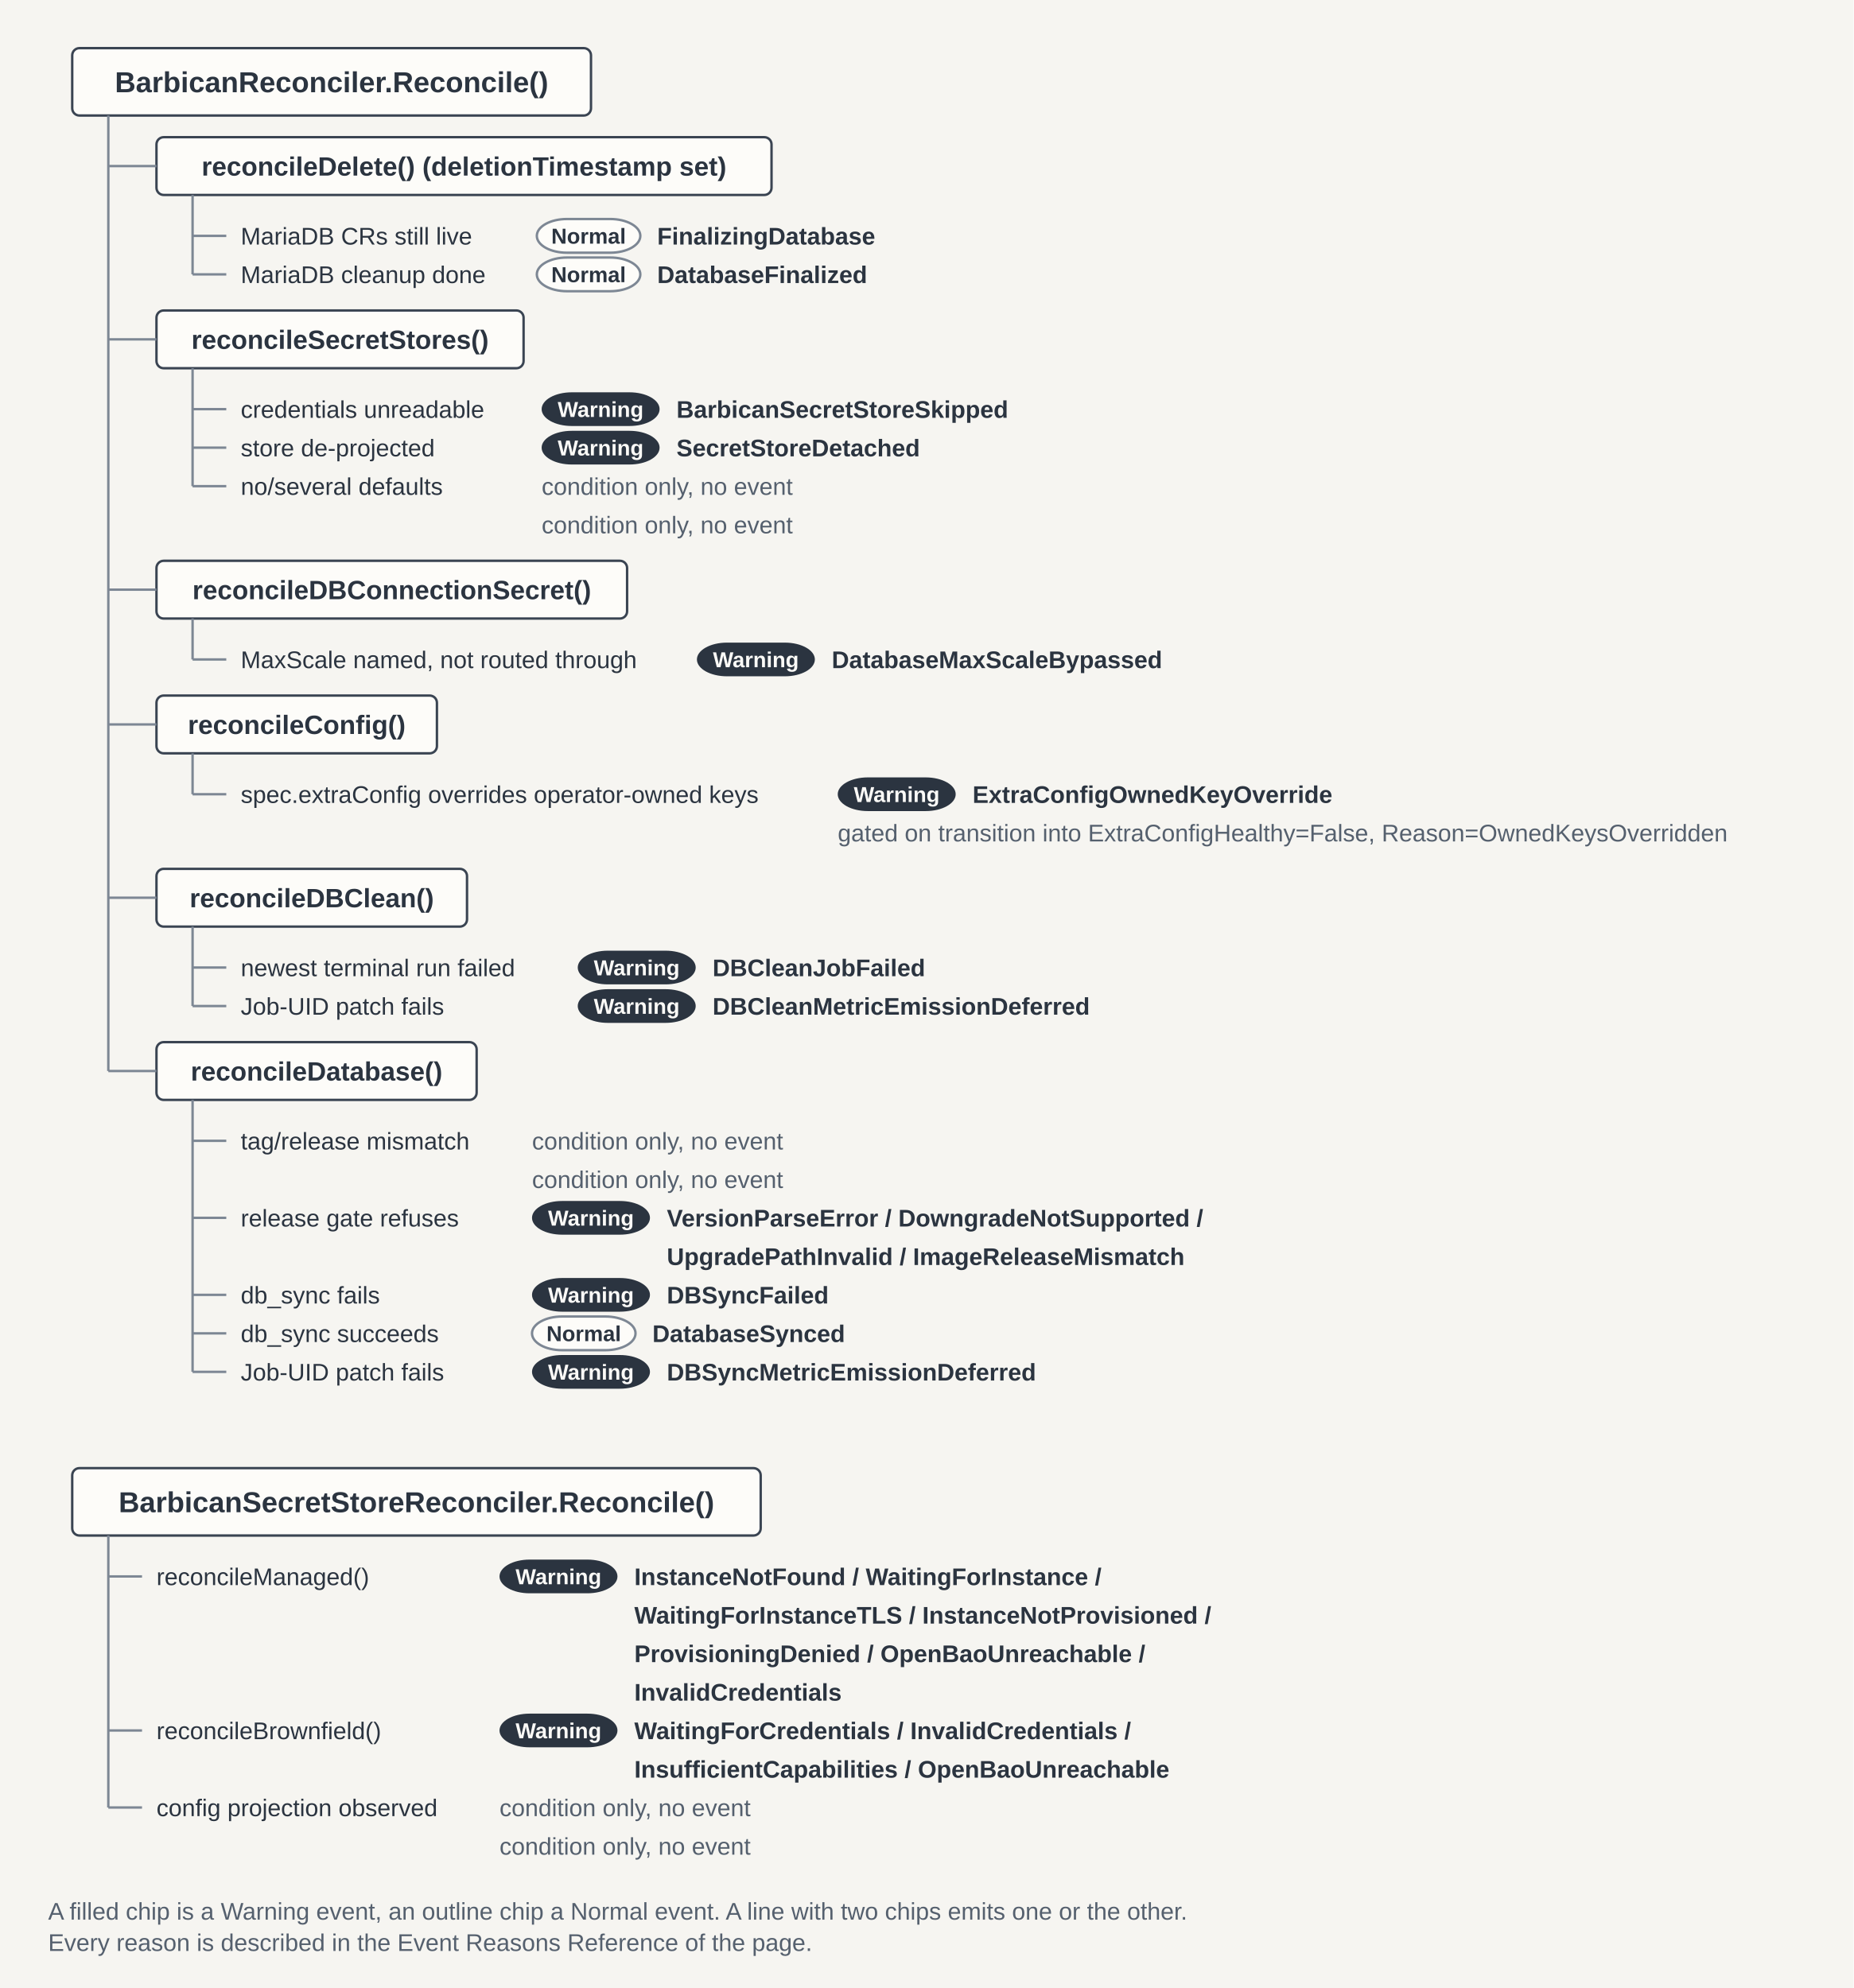
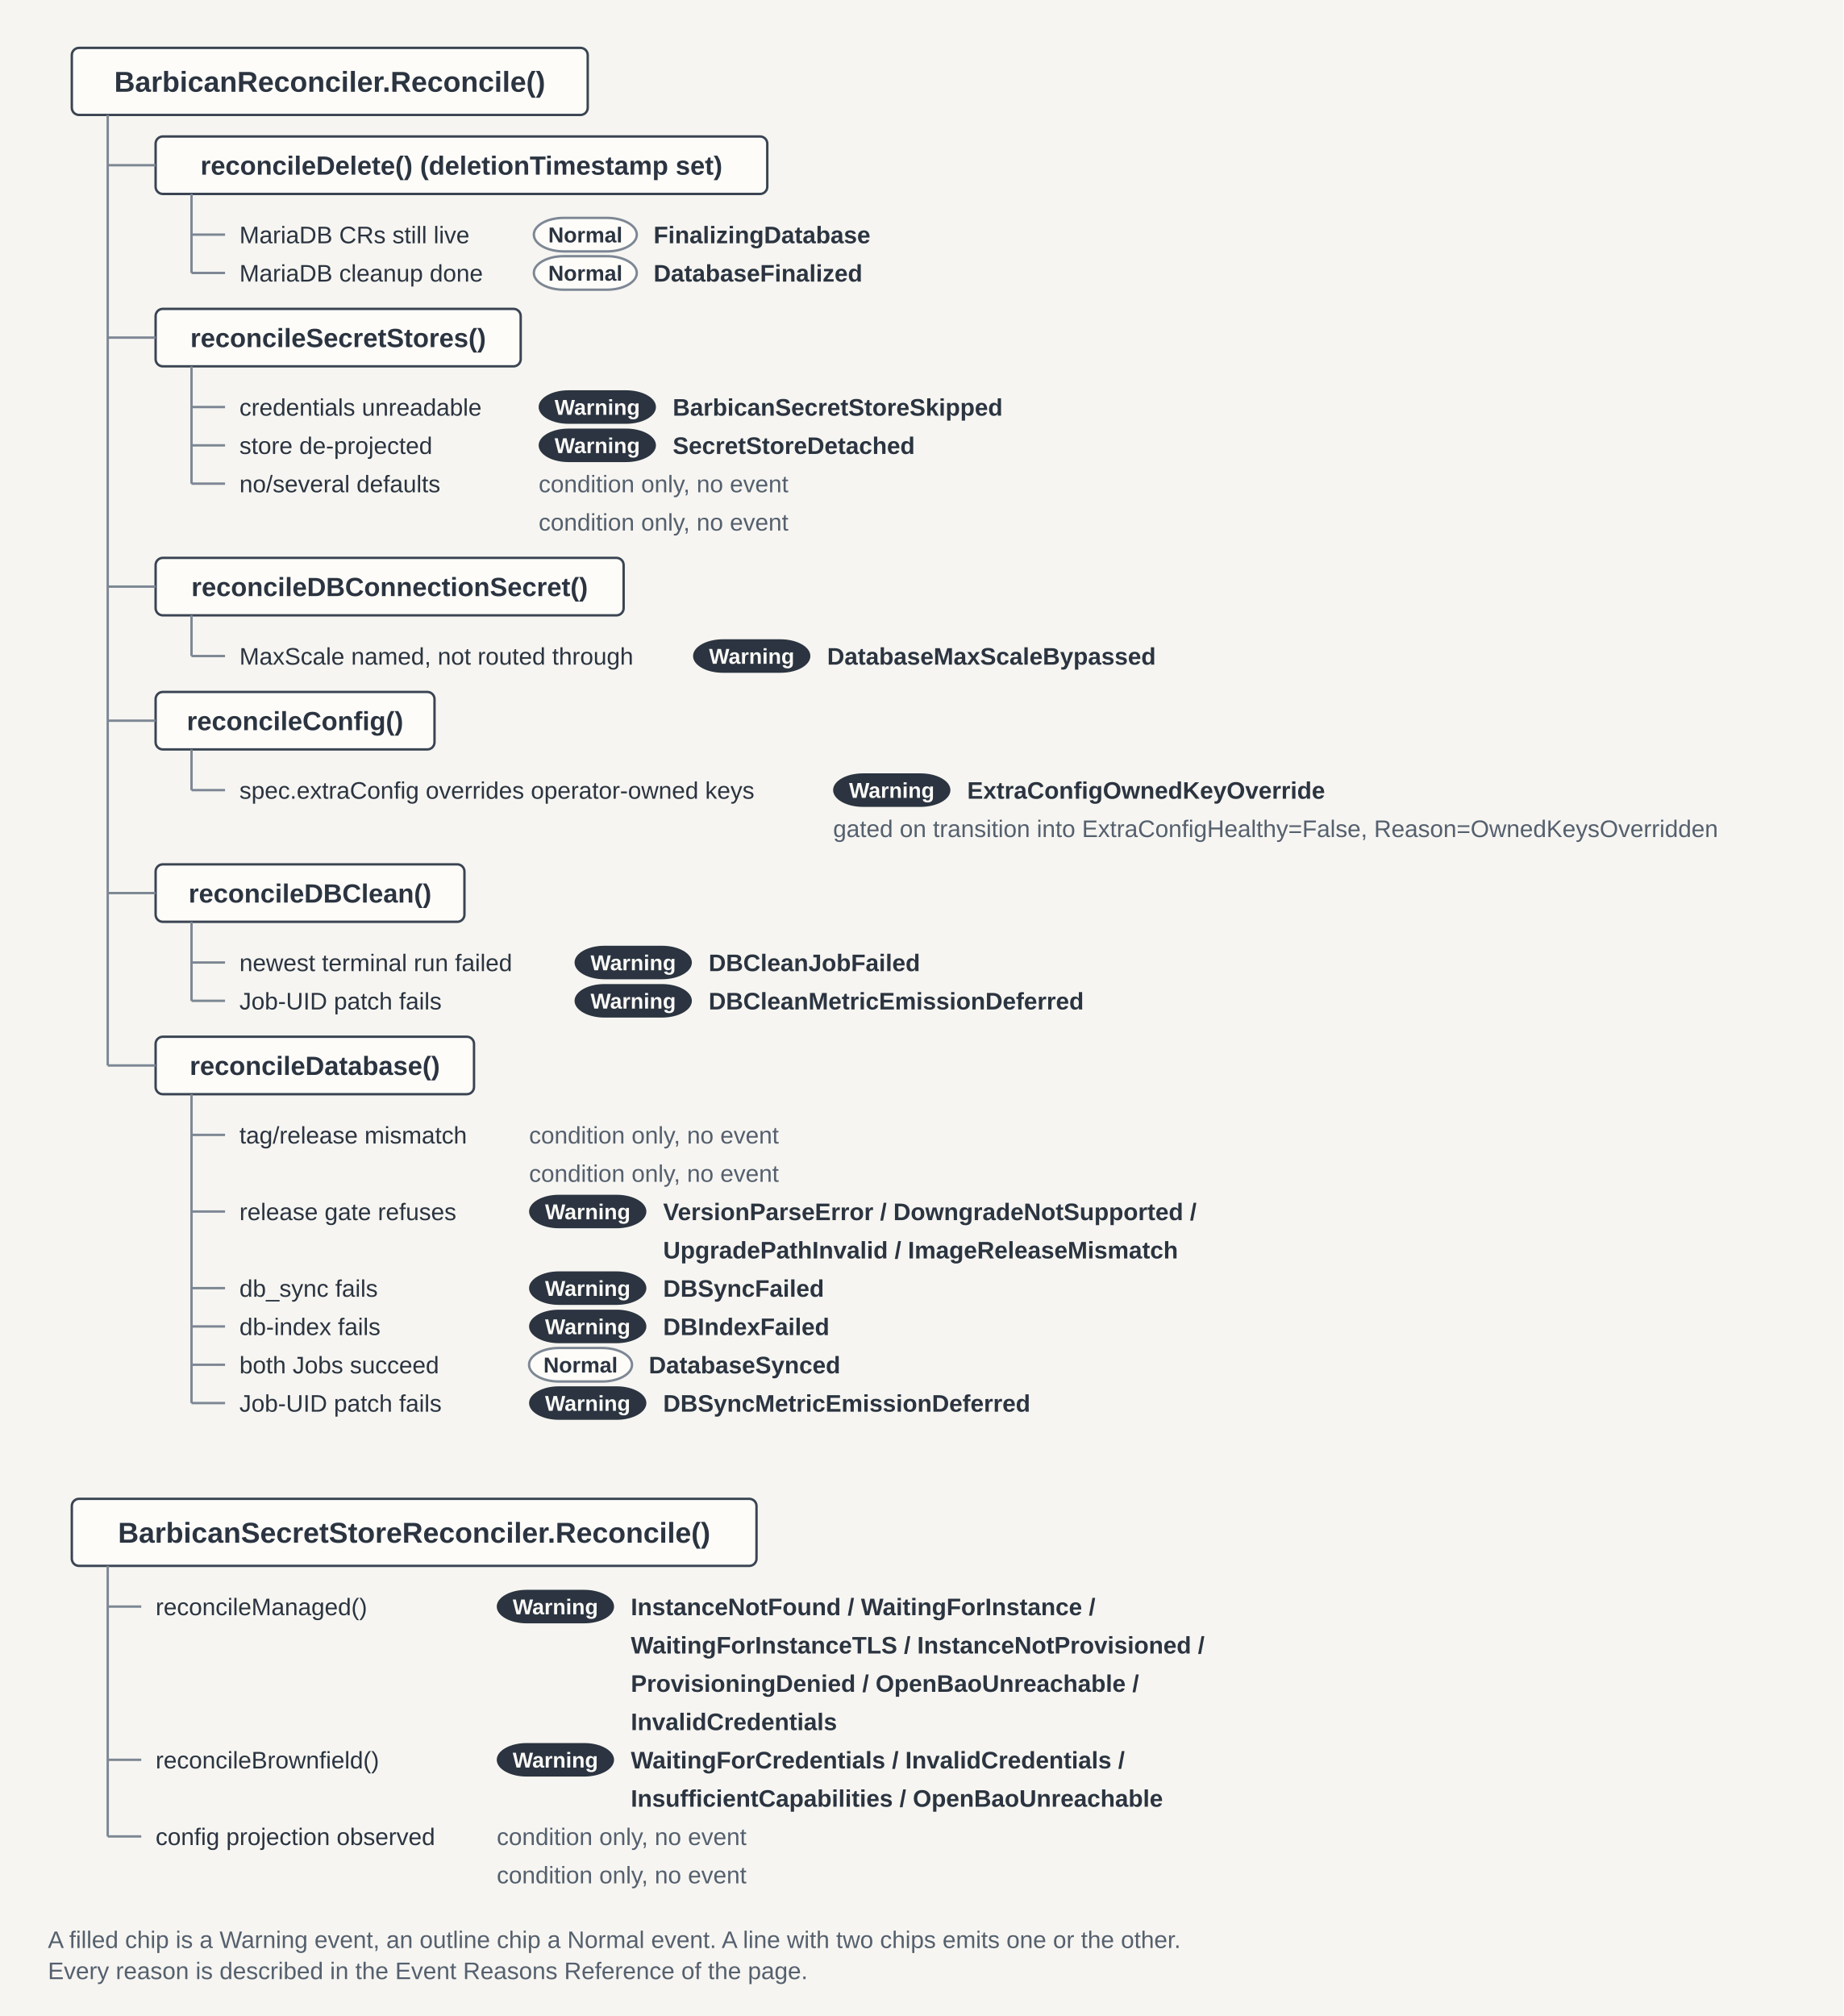
- <svg xmlns="http://www.w3.org/2000/svg" width="1540" height="1652" viewBox="0 0 1540 1652" font-family="'IBM Plex Sans', Arial, Helvetica, sans-serif" role="img" aria-label="Event flow of the Barbican operator">
-   <rect width="1540" height="1652" fill="#F6F5F1" />
+ <svg xmlns="http://www.w3.org/2000/svg" width="1540" height="1684" viewBox="0 0 1540 1684" font-family="'IBM Plex Sans', Arial, Helvetica, sans-serif" role="img" aria-label="Event flow of the Barbican operator">
+   <rect width="1540" height="1684" fill="#F6F5F1" />
  <rect x="60" y="40" width="431" height="56" rx="6" fill="#FDFCF9" stroke="#3A4452" stroke-width="2" />
  <text x="275.5" y="76.64" font-size="24" font-weight="700" fill="#2B3440" text-anchor="middle">BarbicanReconciler.Reconcile()</text>
  <rect x="130" y="114" width="511" height="48" rx="6" fill="#FDFCF9" stroke="#3A4452" stroke-width="2" />
  <text x="385.5" y="145.92" font-size="22" font-weight="700" fill="#2B3440" text-anchor="middle">reconcileDelete() (deletionTimestamp set)</text>
  <polyline points="90,138 130,138" fill="none" stroke="#7D8794" stroke-width="2" />
  <polyline points="160,196 188,196" fill="none" stroke="#7D8794" stroke-width="2" />
  <text x="200" y="203.2" font-size="20" font-weight="400" fill="#2B3440">MariaDB CRs still live</text>
  <rect x="446" y="182" width="86" height="28" rx="25" fill="#FDFCF9" stroke="#7D8794" stroke-width="2" />
  <text x="489" y="202.48" font-size="18" font-weight="700" fill="#2B3440" text-anchor="middle">Normal</text>
  <text x="546" y="203.2" font-size="20" font-weight="700" fill="#2B3440">FinalizingDatabase</text>
  <polyline points="160,228 188,228" fill="none" stroke="#7D8794" stroke-width="2" />
  <text x="200" y="235.2" font-size="20" font-weight="400" fill="#2B3440">MariaDB cleanup done</text>
  <rect x="446" y="214" width="86" height="28" rx="25" fill="#FDFCF9" stroke="#7D8794" stroke-width="2" />
  <text x="489" y="234.48" font-size="18" font-weight="700" fill="#2B3440" text-anchor="middle">Normal</text>
  <text x="546" y="235.2" font-size="20" font-weight="700" fill="#2B3440">DatabaseFinalized</text>
  <polyline points="160,162 160,228" fill="none" stroke="#7D8794" stroke-width="2" />
  <rect x="130" y="258" width="305" height="48" rx="6" fill="#FDFCF9" stroke="#3A4452" stroke-width="2" />
  <text x="282.5" y="289.92" font-size="22" font-weight="700" fill="#2B3440" text-anchor="middle">reconcileSecretStores()</text>
  <polyline points="90,282 130,282" fill="none" stroke="#7D8794" stroke-width="2" />
  <polyline points="160,340 188,340" fill="none" stroke="#7D8794" stroke-width="2" />
  <text x="200" y="347.2" font-size="20" font-weight="400" fill="#2B3440">credentials unreadable</text>
  <rect x="450" y="326" width="98" height="28" rx="25" fill="#2B3440" />
  <text x="499" y="346.48" font-size="18" font-weight="700" fill="#FBFAF7" text-anchor="middle">Warning</text>
  <text x="562" y="347.2" font-size="20" font-weight="700" fill="#2B3440">BarbicanSecretStoreSkipped</text>
  <polyline points="160,372 188,372" fill="none" stroke="#7D8794" stroke-width="2" />
  <text x="200" y="379.2" font-size="20" font-weight="400" fill="#2B3440">store de-projected</text>
  <rect x="450" y="358" width="98" height="28" rx="25" fill="#2B3440" />
  <text x="499" y="378.48" font-size="18" font-weight="700" fill="#FBFAF7" text-anchor="middle">Warning</text>
  <text x="562" y="379.2" font-size="20" font-weight="700" fill="#2B3440">SecretStoreDetached</text>
  <polyline points="160,404 188,404" fill="none" stroke="#7D8794" stroke-width="2" />
  <text x="200" y="411.2" font-size="20" font-weight="400" fill="#2B3440">no/several defaults</text>
  <text x="450" y="411.2" font-size="20" font-weight="400" fill="#55606E">condition only, no event</text>
  <text x="450" y="443.2" font-size="20" font-weight="400" fill="#55606E">condition only, no event</text>
  <polyline points="160,306 160,404" fill="none" stroke="#7D8794" stroke-width="2" />
  <rect x="130" y="466" width="391" height="48" rx="6" fill="#FDFCF9" stroke="#3A4452" stroke-width="2" />
  <text x="325.5" y="497.92" font-size="22" font-weight="700" fill="#2B3440" text-anchor="middle">reconcileDBConnectionSecret()</text>
  <polyline points="90,490 130,490" fill="none" stroke="#7D8794" stroke-width="2" />
  <polyline points="160,548 188,548" fill="none" stroke="#7D8794" stroke-width="2" />
  <text x="200" y="555.2" font-size="20" font-weight="400" fill="#2B3440">MaxScale named, not routed through</text>
  <rect x="579" y="534" width="98" height="28" rx="25" fill="#2B3440" />
  <text x="628" y="554.48" font-size="18" font-weight="700" fill="#FBFAF7" text-anchor="middle">Warning</text>
  <text x="691" y="555.2" font-size="20" font-weight="700" fill="#2B3440">DatabaseMaxScaleBypassed</text>
  <polyline points="160,514 160,548" fill="none" stroke="#7D8794" stroke-width="2" />
  <rect x="130" y="578" width="233" height="48" rx="6" fill="#FDFCF9" stroke="#3A4452" stroke-width="2" />
  <text x="246.5" y="609.92" font-size="22" font-weight="700" fill="#2B3440" text-anchor="middle">reconcileConfig()</text>
  <polyline points="90,602 130,602" fill="none" stroke="#7D8794" stroke-width="2" />
  <polyline points="160,660 188,660" fill="none" stroke="#7D8794" stroke-width="2" />
  <text x="200" y="667.2" font-size="20" font-weight="400" fill="#2B3440">spec.extraConfig overrides operator-owned keys</text>
  <rect x="696" y="646" width="98" height="28" rx="25" fill="#2B3440" />
  <text x="745" y="666.48" font-size="18" font-weight="700" fill="#FBFAF7" text-anchor="middle">Warning</text>
  <text x="808" y="667.2" font-size="20" font-weight="700" fill="#2B3440">ExtraConfigOwnedKeyOverride</text>
  <text x="696" y="699.2" font-size="20" font-weight="400" fill="#55606E">gated on transition into ExtraConfigHealthy=False, Reason=OwnedKeysOverridden</text>
  <polyline points="160,626 160,660" fill="none" stroke="#7D8794" stroke-width="2" />
  <rect x="130" y="722" width="258" height="48" rx="6" fill="#FDFCF9" stroke="#3A4452" stroke-width="2" />
  <text x="259" y="753.92" font-size="22" font-weight="700" fill="#2B3440" text-anchor="middle">reconcileDBClean()</text>
  <polyline points="90,746 130,746" fill="none" stroke="#7D8794" stroke-width="2" />
  <polyline points="160,804 188,804" fill="none" stroke="#7D8794" stroke-width="2" />
  <text x="200" y="811.2" font-size="20" font-weight="400" fill="#2B3440">newest terminal run failed</text>
  <rect x="480" y="790" width="98" height="28" rx="25" fill="#2B3440" />
  <text x="529" y="810.48" font-size="18" font-weight="700" fill="#FBFAF7" text-anchor="middle">Warning</text>
  <text x="592" y="811.2" font-size="20" font-weight="700" fill="#2B3440">DBCleanJobFailed</text>
  <polyline points="160,836 188,836" fill="none" stroke="#7D8794" stroke-width="2" />
  <text x="200" y="843.2" font-size="20" font-weight="400" fill="#2B3440">Job-UID patch fails</text>
  <rect x="480" y="822" width="98" height="28" rx="25" fill="#2B3440" />
  <text x="529" y="842.48" font-size="18" font-weight="700" fill="#FBFAF7" text-anchor="middle">Warning</text>
  <text x="592" y="843.2" font-size="20" font-weight="700" fill="#2B3440">DBCleanMetricEmissionDeferred</text>
  <polyline points="160,770 160,836" fill="none" stroke="#7D8794" stroke-width="2" />
  <rect x="130" y="866" width="266" height="48" rx="6" fill="#FDFCF9" stroke="#3A4452" stroke-width="2" />
  <text x="263" y="897.92" font-size="22" font-weight="700" fill="#2B3440" text-anchor="middle">reconcileDatabase()</text>
  <polyline points="90,890 130,890" fill="none" stroke="#7D8794" stroke-width="2" />
  <polyline points="160,948 188,948" fill="none" stroke="#7D8794" stroke-width="2" />
  <text x="200" y="955.2" font-size="20" font-weight="400" fill="#2B3440">tag/release mismatch</text>
  <text x="442" y="955.2" font-size="20" font-weight="400" fill="#55606E">condition only, no event</text>
  <text x="442" y="987.2" font-size="20" font-weight="400" fill="#55606E">condition only, no event</text>
  <polyline points="160,1012 188,1012" fill="none" stroke="#7D8794" stroke-width="2" />
  <text x="200" y="1019.2" font-size="20" font-weight="400" fill="#2B3440">release gate refuses</text>
  <rect x="442" y="998" width="98" height="28" rx="25" fill="#2B3440" />
  <text x="491" y="1018.48" font-size="18" font-weight="700" fill="#FBFAF7" text-anchor="middle">Warning</text>
  <text x="554" y="1019.2" font-size="20" font-weight="700" fill="#2B3440">VersionParseError / DowngradeNotSupported /</text>
  <text x="554" y="1051.2" font-size="20" font-weight="700" fill="#2B3440">UpgradePathInvalid / ImageReleaseMismatch</text>
  <polyline points="160,1076 188,1076" fill="none" stroke="#7D8794" stroke-width="2" />
  <text x="200" y="1083.2" font-size="20" font-weight="400" fill="#2B3440">db_sync fails</text>
  <rect x="442" y="1062" width="98" height="28" rx="25" fill="#2B3440" />
  <text x="491" y="1082.48" font-size="18" font-weight="700" fill="#FBFAF7" text-anchor="middle">Warning</text>
  <text x="554" y="1083.2" font-size="20" font-weight="700" fill="#2B3440">DBSyncFailed</text>
  <polyline points="160,1108 188,1108" fill="none" stroke="#7D8794" stroke-width="2" />
-   <text x="200" y="1115.2" font-size="20" font-weight="400" fill="#2B3440">db_sync succeeds</text>
-   <rect x="442" y="1094" width="86" height="28" rx="25" fill="#FDFCF9" stroke="#7D8794" stroke-width="2" />
-   <text x="485" y="1114.48" font-size="18" font-weight="700" fill="#2B3440" text-anchor="middle">Normal</text>
-   <text x="542" y="1115.2" font-size="20" font-weight="700" fill="#2B3440">DatabaseSynced</text>
+   <text x="200" y="1115.2" font-size="20" font-weight="400" fill="#2B3440">db-index fails</text>
+   <rect x="442" y="1094" width="98" height="28" rx="25" fill="#2B3440" />
+   <text x="491" y="1114.48" font-size="18" font-weight="700" fill="#FBFAF7" text-anchor="middle">Warning</text>
+   <text x="554" y="1115.2" font-size="20" font-weight="700" fill="#2B3440">DBIndexFailed</text>
  <polyline points="160,1140 188,1140" fill="none" stroke="#7D8794" stroke-width="2" />
-   <text x="200" y="1147.2" font-size="20" font-weight="400" fill="#2B3440">Job-UID patch fails</text>
-   <rect x="442" y="1126" width="98" height="28" rx="25" fill="#2B3440" />
-   <text x="491" y="1146.48" font-size="18" font-weight="700" fill="#FBFAF7" text-anchor="middle">Warning</text>
-   <text x="554" y="1147.2" font-size="20" font-weight="700" fill="#2B3440">DBSyncMetricEmissionDeferred</text>
-   <polyline points="160,914 160,1140" fill="none" stroke="#7D8794" stroke-width="2" />
+   <text x="200" y="1147.2" font-size="20" font-weight="400" fill="#2B3440">both Jobs succeed</text>
+   <rect x="442" y="1126" width="86" height="28" rx="25" fill="#FDFCF9" stroke="#7D8794" stroke-width="2" />
+   <text x="485" y="1146.48" font-size="18" font-weight="700" fill="#2B3440" text-anchor="middle">Normal</text>
+   <text x="542" y="1147.2" font-size="20" font-weight="700" fill="#2B3440">DatabaseSynced</text>
+   <polyline points="160,1172 188,1172" fill="none" stroke="#7D8794" stroke-width="2" />
+   <text x="200" y="1179.2" font-size="20" font-weight="400" fill="#2B3440">Job-UID patch fails</text>
+   <rect x="442" y="1158" width="98" height="28" rx="25" fill="#2B3440" />
+   <text x="491" y="1178.48" font-size="18" font-weight="700" fill="#FBFAF7" text-anchor="middle">Warning</text>
+   <text x="554" y="1179.2" font-size="20" font-weight="700" fill="#2B3440">DBSyncMetricEmissionDeferred</text>
+   <polyline points="160,914 160,1172" fill="none" stroke="#7D8794" stroke-width="2" />
  <polyline points="90,96 90,890" fill="none" stroke="#7D8794" stroke-width="2" />
-   <rect x="60" y="1220" width="572" height="56" rx="6" fill="#FDFCF9" stroke="#3A4452" stroke-width="2" />
-   <text x="346" y="1256.64" font-size="24" font-weight="700" fill="#2B3440" text-anchor="middle">BarbicanSecretStoreReconciler.Reconcile()</text>
-   <polyline points="90,1310 118,1310" fill="none" stroke="#7D8794" stroke-width="2" />
-   <text x="130" y="1317.2" font-size="20" font-weight="400" fill="#2B3440">reconcileManaged()</text>
-   <rect x="415" y="1296" width="98" height="28" rx="25" fill="#2B3440" />
-   <text x="464" y="1316.48" font-size="18" font-weight="700" fill="#FBFAF7" text-anchor="middle">Warning</text>
-   <text x="527" y="1317.2" font-size="20" font-weight="700" fill="#2B3440">InstanceNotFound / WaitingForInstance /</text>
-   <text x="527" y="1349.2" font-size="20" font-weight="700" fill="#2B3440">WaitingForInstanceTLS / InstanceNotProvisioned /</text>
-   <text x="527" y="1381.2" font-size="20" font-weight="700" fill="#2B3440">ProvisioningDenied / OpenBaoUnreachable /</text>
-   <text x="527" y="1413.2" font-size="20" font-weight="700" fill="#2B3440">InvalidCredentials</text>
-   <polyline points="90,1438 118,1438" fill="none" stroke="#7D8794" stroke-width="2" />
-   <text x="130" y="1445.2" font-size="20" font-weight="400" fill="#2B3440">reconcileBrownfield()</text>
-   <rect x="415" y="1424" width="98" height="28" rx="25" fill="#2B3440" />
-   <text x="464" y="1444.48" font-size="18" font-weight="700" fill="#FBFAF7" text-anchor="middle">Warning</text>
-   <text x="527" y="1445.2" font-size="20" font-weight="700" fill="#2B3440">WaitingForCredentials / InvalidCredentials /</text>
-   <text x="527" y="1477.2" font-size="20" font-weight="700" fill="#2B3440">InsufficientCapabilities / OpenBaoUnreachable</text>
-   <polyline points="90,1502 118,1502" fill="none" stroke="#7D8794" stroke-width="2" />
-   <text x="130" y="1509.2" font-size="20" font-weight="400" fill="#2B3440">config projection observed</text>
-   <text x="415" y="1509.2" font-size="20" font-weight="400" fill="#55606E">condition only, no event</text>
+   <rect x="60" y="1252" width="572" height="56" rx="6" fill="#FDFCF9" stroke="#3A4452" stroke-width="2" />
+   <text x="346" y="1288.64" font-size="24" font-weight="700" fill="#2B3440" text-anchor="middle">BarbicanSecretStoreReconciler.Reconcile()</text>
+   <polyline points="90,1342 118,1342" fill="none" stroke="#7D8794" stroke-width="2" />
+   <text x="130" y="1349.2" font-size="20" font-weight="400" fill="#2B3440">reconcileManaged()</text>
+   <rect x="415" y="1328" width="98" height="28" rx="25" fill="#2B3440" />
+   <text x="464" y="1348.48" font-size="18" font-weight="700" fill="#FBFAF7" text-anchor="middle">Warning</text>
+   <text x="527" y="1349.2" font-size="20" font-weight="700" fill="#2B3440">InstanceNotFound / WaitingForInstance /</text>
+   <text x="527" y="1381.2" font-size="20" font-weight="700" fill="#2B3440">WaitingForInstanceTLS / InstanceNotProvisioned /</text>
+   <text x="527" y="1413.2" font-size="20" font-weight="700" fill="#2B3440">ProvisioningDenied / OpenBaoUnreachable /</text>
+   <text x="527" y="1445.2" font-size="20" font-weight="700" fill="#2B3440">InvalidCredentials</text>
+   <polyline points="90,1470 118,1470" fill="none" stroke="#7D8794" stroke-width="2" />
+   <text x="130" y="1477.2" font-size="20" font-weight="400" fill="#2B3440">reconcileBrownfield()</text>
+   <rect x="415" y="1456" width="98" height="28" rx="25" fill="#2B3440" />
+   <text x="464" y="1476.48" font-size="18" font-weight="700" fill="#FBFAF7" text-anchor="middle">Warning</text>
+   <text x="527" y="1477.2" font-size="20" font-weight="700" fill="#2B3440">WaitingForCredentials / InvalidCredentials /</text>
+   <text x="527" y="1509.2" font-size="20" font-weight="700" fill="#2B3440">InsufficientCapabilities / OpenBaoUnreachable</text>
+   <polyline points="90,1534 118,1534" fill="none" stroke="#7D8794" stroke-width="2" />
+   <text x="130" y="1541.2" font-size="20" font-weight="400" fill="#2B3440">config projection observed</text>
  <text x="415" y="1541.2" font-size="20" font-weight="400" fill="#55606E">condition only, no event</text>
-   <polyline points="90,1276 90,1502" fill="none" stroke="#7D8794" stroke-width="2" />
-   <text x="40" y="1595.2" font-size="20" font-weight="400" fill="#55606E">A filled chip is a Warning event, an outline chip a Normal event. A line with two chips emits one or the other.</text>
-   <text x="40" y="1621.2" font-size="20" font-weight="400" fill="#55606E">Every reason is described in the Event Reasons Reference of the page.</text>
+   <text x="415" y="1573.2" font-size="20" font-weight="400" fill="#55606E">condition only, no event</text>
+   <polyline points="90,1308 90,1534" fill="none" stroke="#7D8794" stroke-width="2" />
+   <text x="40" y="1627.2" font-size="20" font-weight="400" fill="#55606E">A filled chip is a Warning event, an outline chip a Normal event. A line with two chips emits one or the other.</text>
+   <text x="40" y="1653.2" font-size="20" font-weight="400" fill="#55606E">Every reason is described in the Event Reasons Reference of the page.</text>
</svg>
